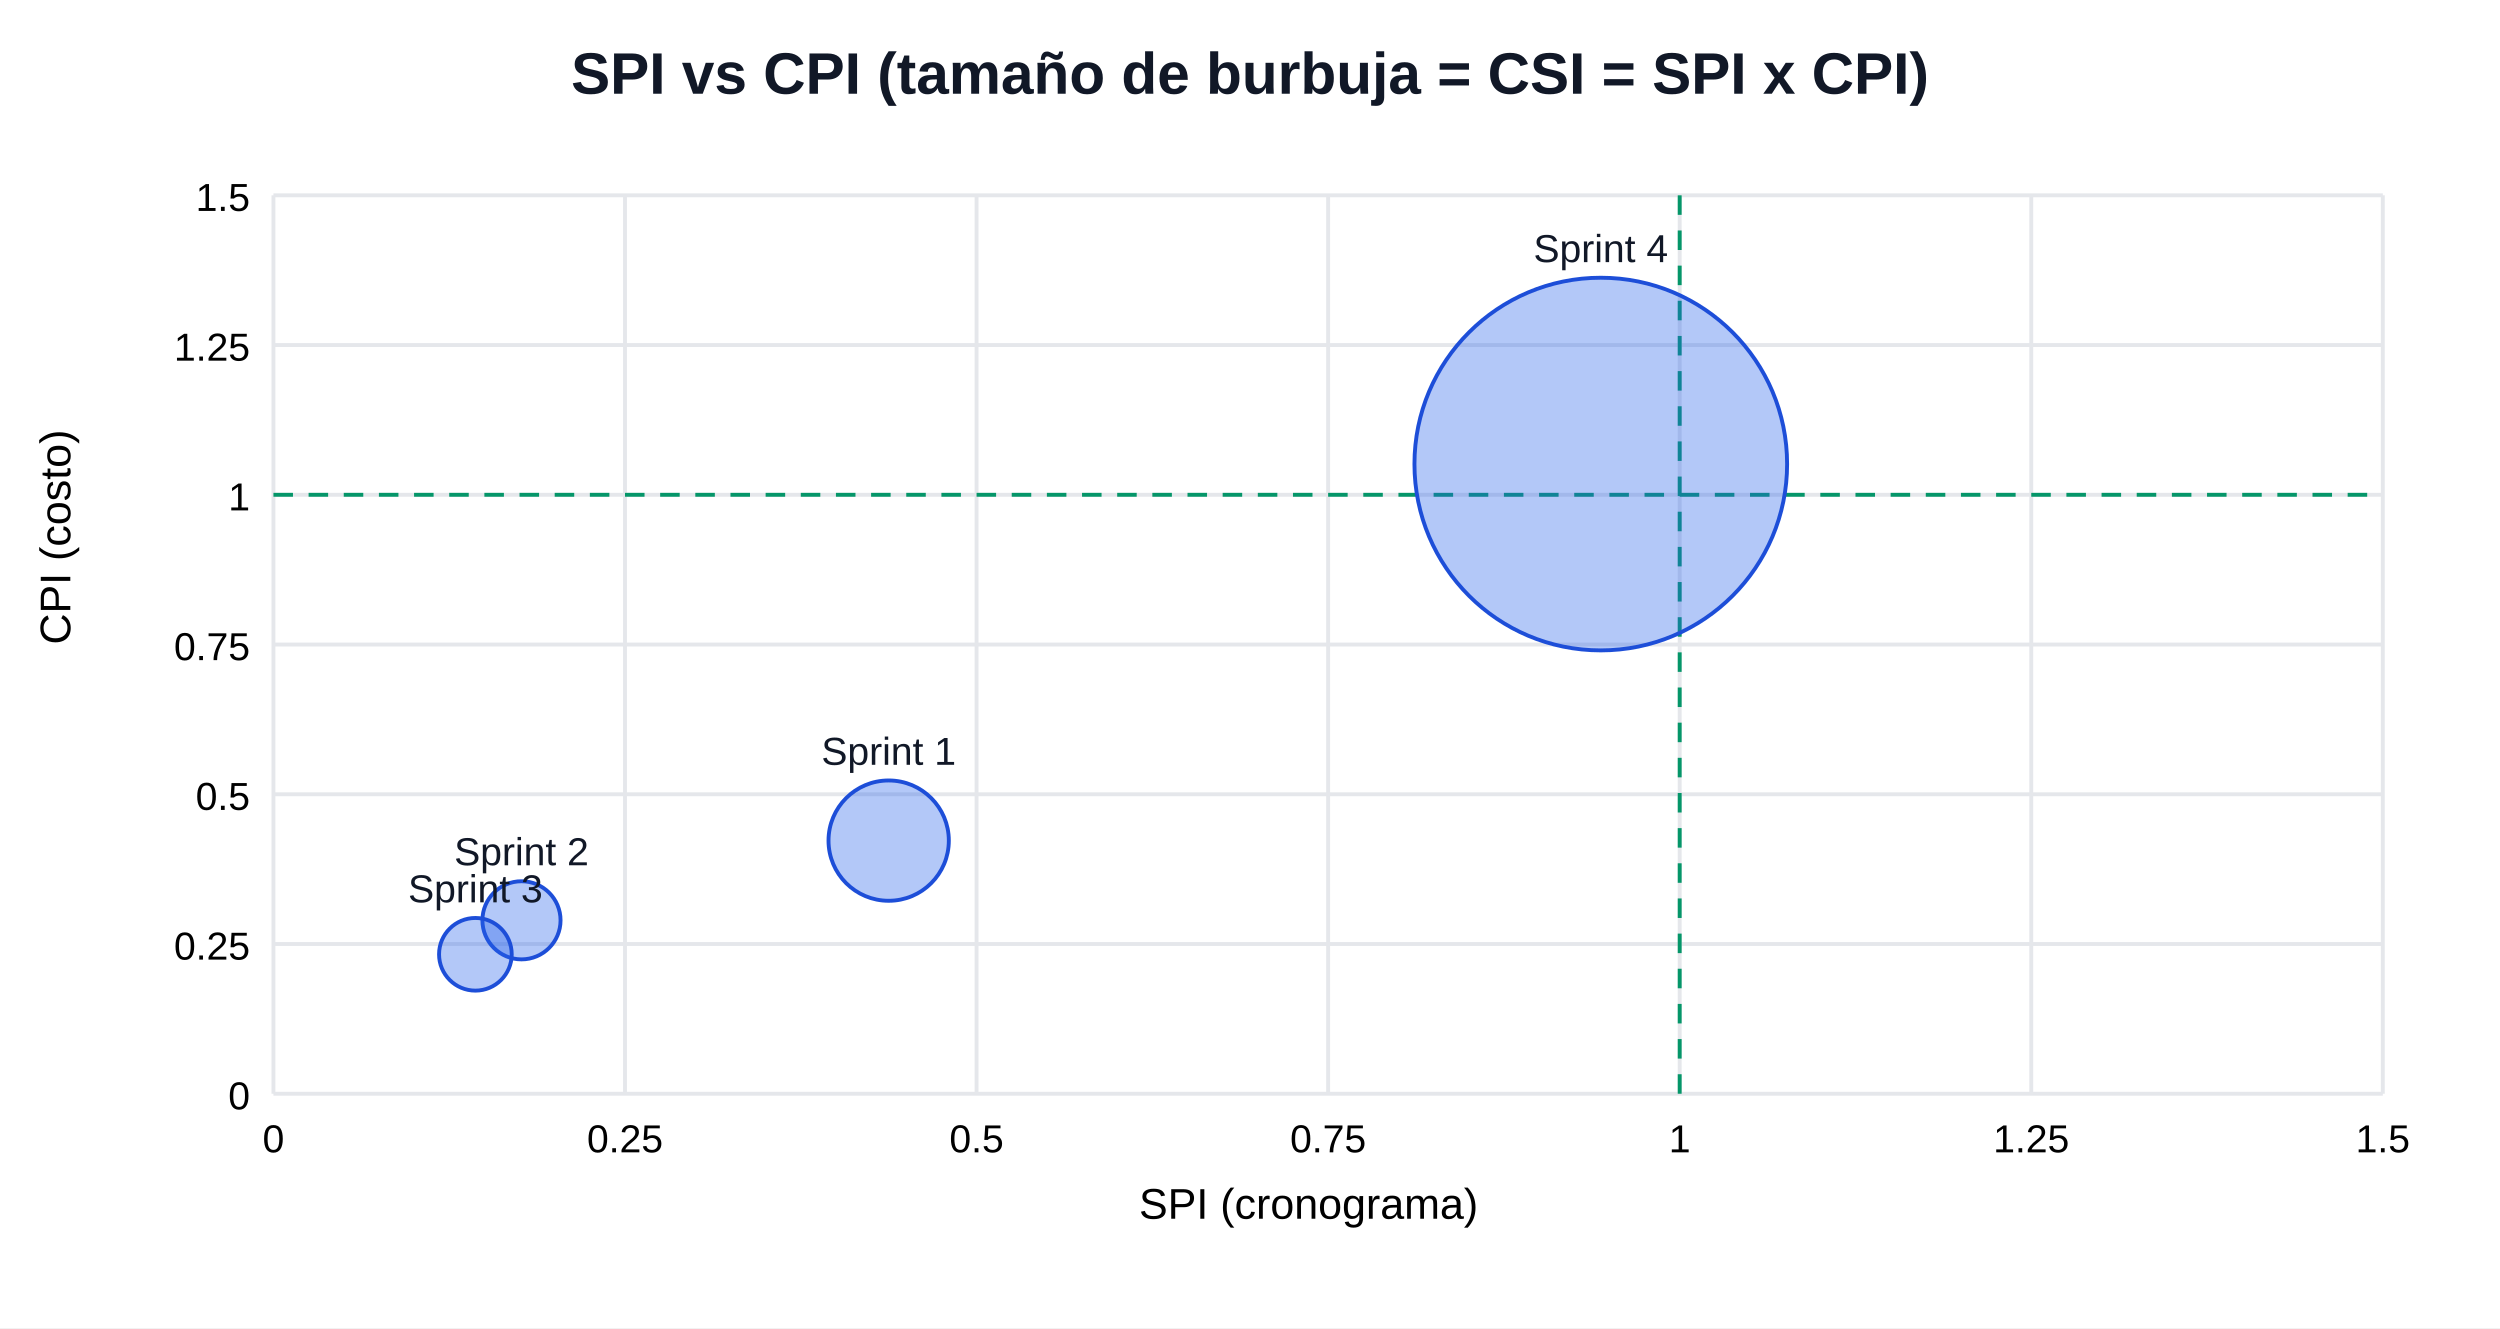
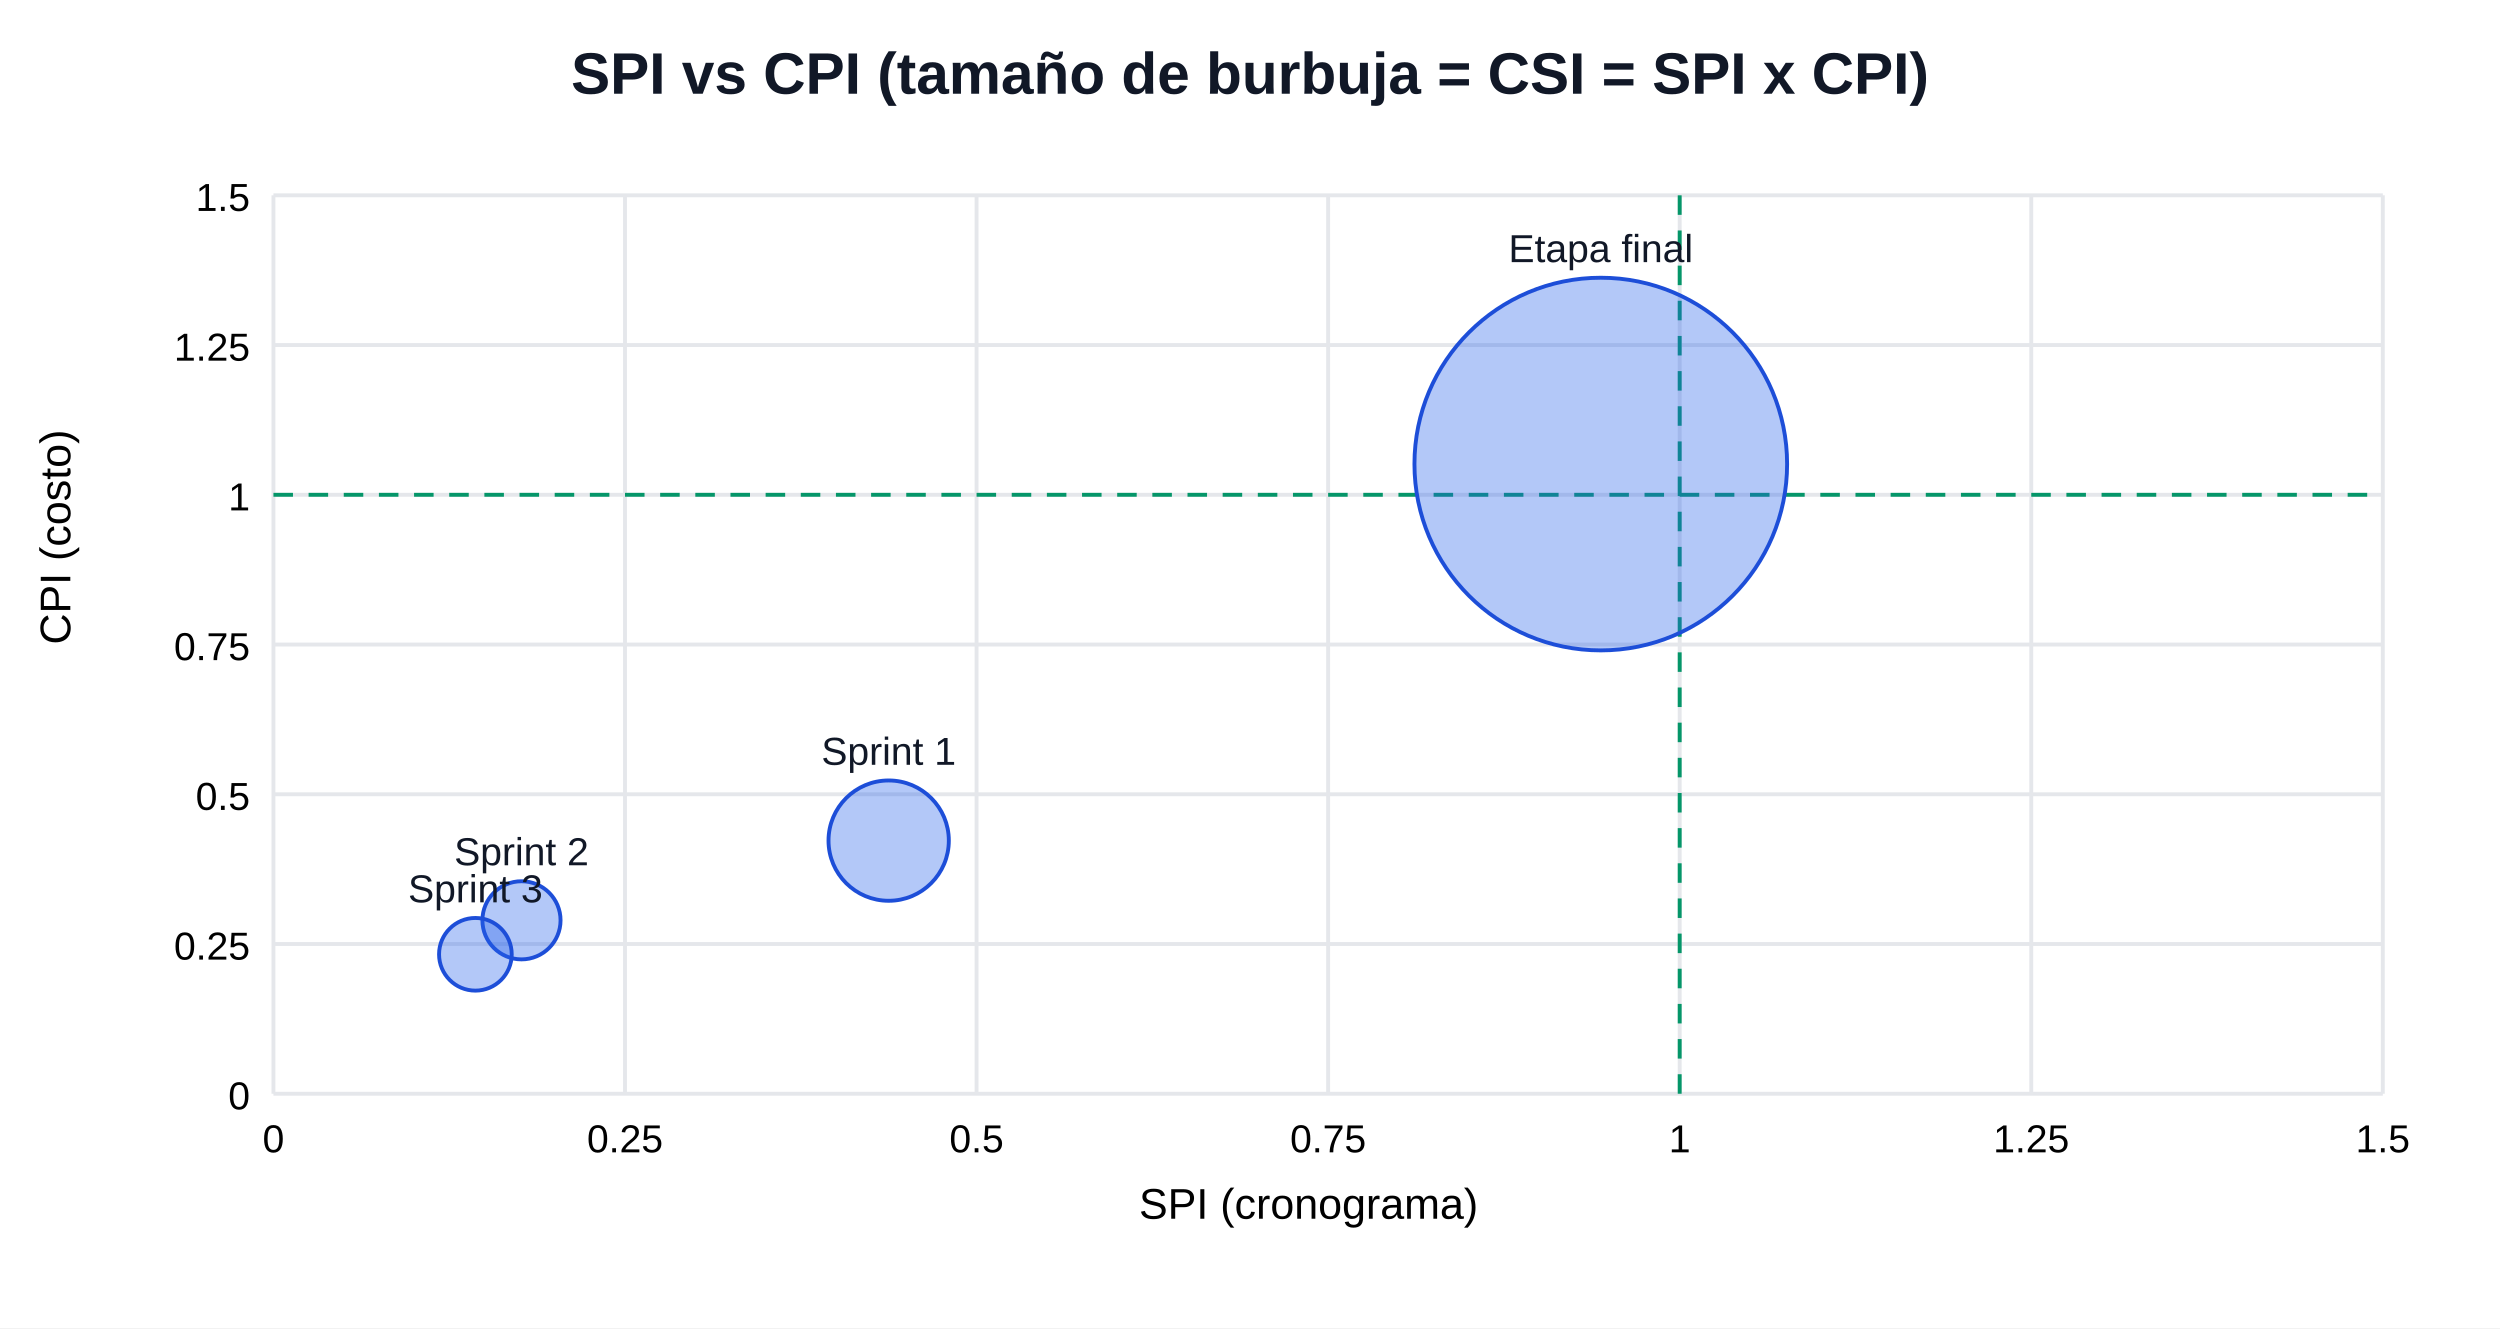
<svg xmlns="http://www.w3.org/2000/svg" viewBox="0 0 640 340" width="640" height="340" font-family="Arial, sans-serif" role="img" aria-label="SPI vs CPI (tamaño de burbuja = CSI = SPI x CPI)">
  <rect width="640" height="340" fill="#ffffff" />
  <text x="320.0" y="24" text-anchor="middle" font-size="15" font-weight="bold" fill="#111827">SPI vs CPI (tamaño de burbuja = CSI = SPI x CPI)</text>
  <line x1="70.0" y1="50" x2="70.0" y2="280" stroke="#e5e7eb" />
  <text x="70.0" y="295" text-anchor="middle" font-size="10">0</text>
  <line x1="70" y1="280.0" x2="610" y2="280.0" stroke="#e5e7eb" />
  <text x="64" y="284.0" text-anchor="end" font-size="10">0</text>
  <line x1="160.0" y1="50" x2="160.0" y2="280" stroke="#e5e7eb" />
  <text x="160.0" y="295" text-anchor="middle" font-size="10">0.25</text>
  <line x1="70" y1="241.667" x2="610" y2="241.667" stroke="#e5e7eb" />
  <text x="64" y="245.667" text-anchor="end" font-size="10">0.25</text>
  <line x1="250.0" y1="50" x2="250.0" y2="280" stroke="#e5e7eb" />
  <text x="250.0" y="295" text-anchor="middle" font-size="10">0.5</text>
  <line x1="70" y1="203.333" x2="610" y2="203.333" stroke="#e5e7eb" />
  <text x="64" y="207.333" text-anchor="end" font-size="10">0.5</text>
  <line x1="340.0" y1="50" x2="340.0" y2="280" stroke="#e5e7eb" />
  <text x="340.0" y="295" text-anchor="middle" font-size="10">0.75</text>
  <line x1="70" y1="165.0" x2="610" y2="165.0" stroke="#e5e7eb" />
  <text x="64" y="169.0" text-anchor="end" font-size="10">0.75</text>
  <line x1="430.0" y1="50" x2="430.0" y2="280" stroke="#e5e7eb" />
  <text x="430.0" y="295" text-anchor="middle" font-size="10">1</text>
  <line x1="70" y1="126.667" x2="610" y2="126.667" stroke="#e5e7eb" />
  <text x="64" y="130.667" text-anchor="end" font-size="10">1</text>
  <line x1="520.0" y1="50" x2="520.0" y2="280" stroke="#e5e7eb" />
  <text x="520.0" y="295" text-anchor="middle" font-size="10">1.25</text>
  <line x1="70" y1="88.333" x2="610" y2="88.333" stroke="#e5e7eb" />
  <text x="64" y="92.333" text-anchor="end" font-size="10">1.25</text>
  <line x1="610.0" y1="50" x2="610.0" y2="280" stroke="#e5e7eb" />
  <text x="610.0" y="295" text-anchor="middle" font-size="10">1.5</text>
  <line x1="70" y1="50.0" x2="610" y2="50.0" stroke="#e5e7eb" />
  <text x="64" y="54.0" text-anchor="end" font-size="10">1.5</text>
  <line x1="430.0" y1="50" x2="430.0" y2="280" stroke="#059669" stroke-dasharray="5 4" />
  <line x1="70" y1="126.667" x2="610" y2="126.667" stroke="#059669" stroke-dasharray="5 4" />
  <text x="335.0" y="312" text-anchor="middle" font-size="11">SPI (cronograma)</text>
  <text x="18" y="165.0" font-size="11" transform="rotate(-90 18 165.0)">CPI (costo)</text>
  <circle cx="227.5" cy="215.2" r="15.4" fill="#2563eb" fill-opacity="0.35" stroke="#1d4ed8" />
  <text x="227.5" y="195.8" text-anchor="middle" font-size="10" fill="#111827">Sprint 1</text>
  <circle cx="133.5" cy="235.6" r="10.0" fill="#2563eb" fill-opacity="0.35" stroke="#1d4ed8" />
  <text x="133.5" y="221.5" text-anchor="middle" font-size="10" fill="#111827">Sprint 2</text>
  <circle cx="121.7" cy="244.3" r="9.3" fill="#2563eb" fill-opacity="0.35" stroke="#1d4ed8" />
  <text x="121.7" y="231.0" text-anchor="middle" font-size="10" fill="#111827">Sprint 3</text>
  <circle cx="409.8" cy="118.8" r="47.7" fill="#2563eb" fill-opacity="0.35" stroke="#1d4ed8" />
-   <text x="409.8" y="67.1" text-anchor="middle" font-size="10" fill="#111827">Sprint 4</text>
+   <text x="409.8" y="67.1" text-anchor="middle" font-size="10" fill="#111827">Etapa final</text>
</svg>
